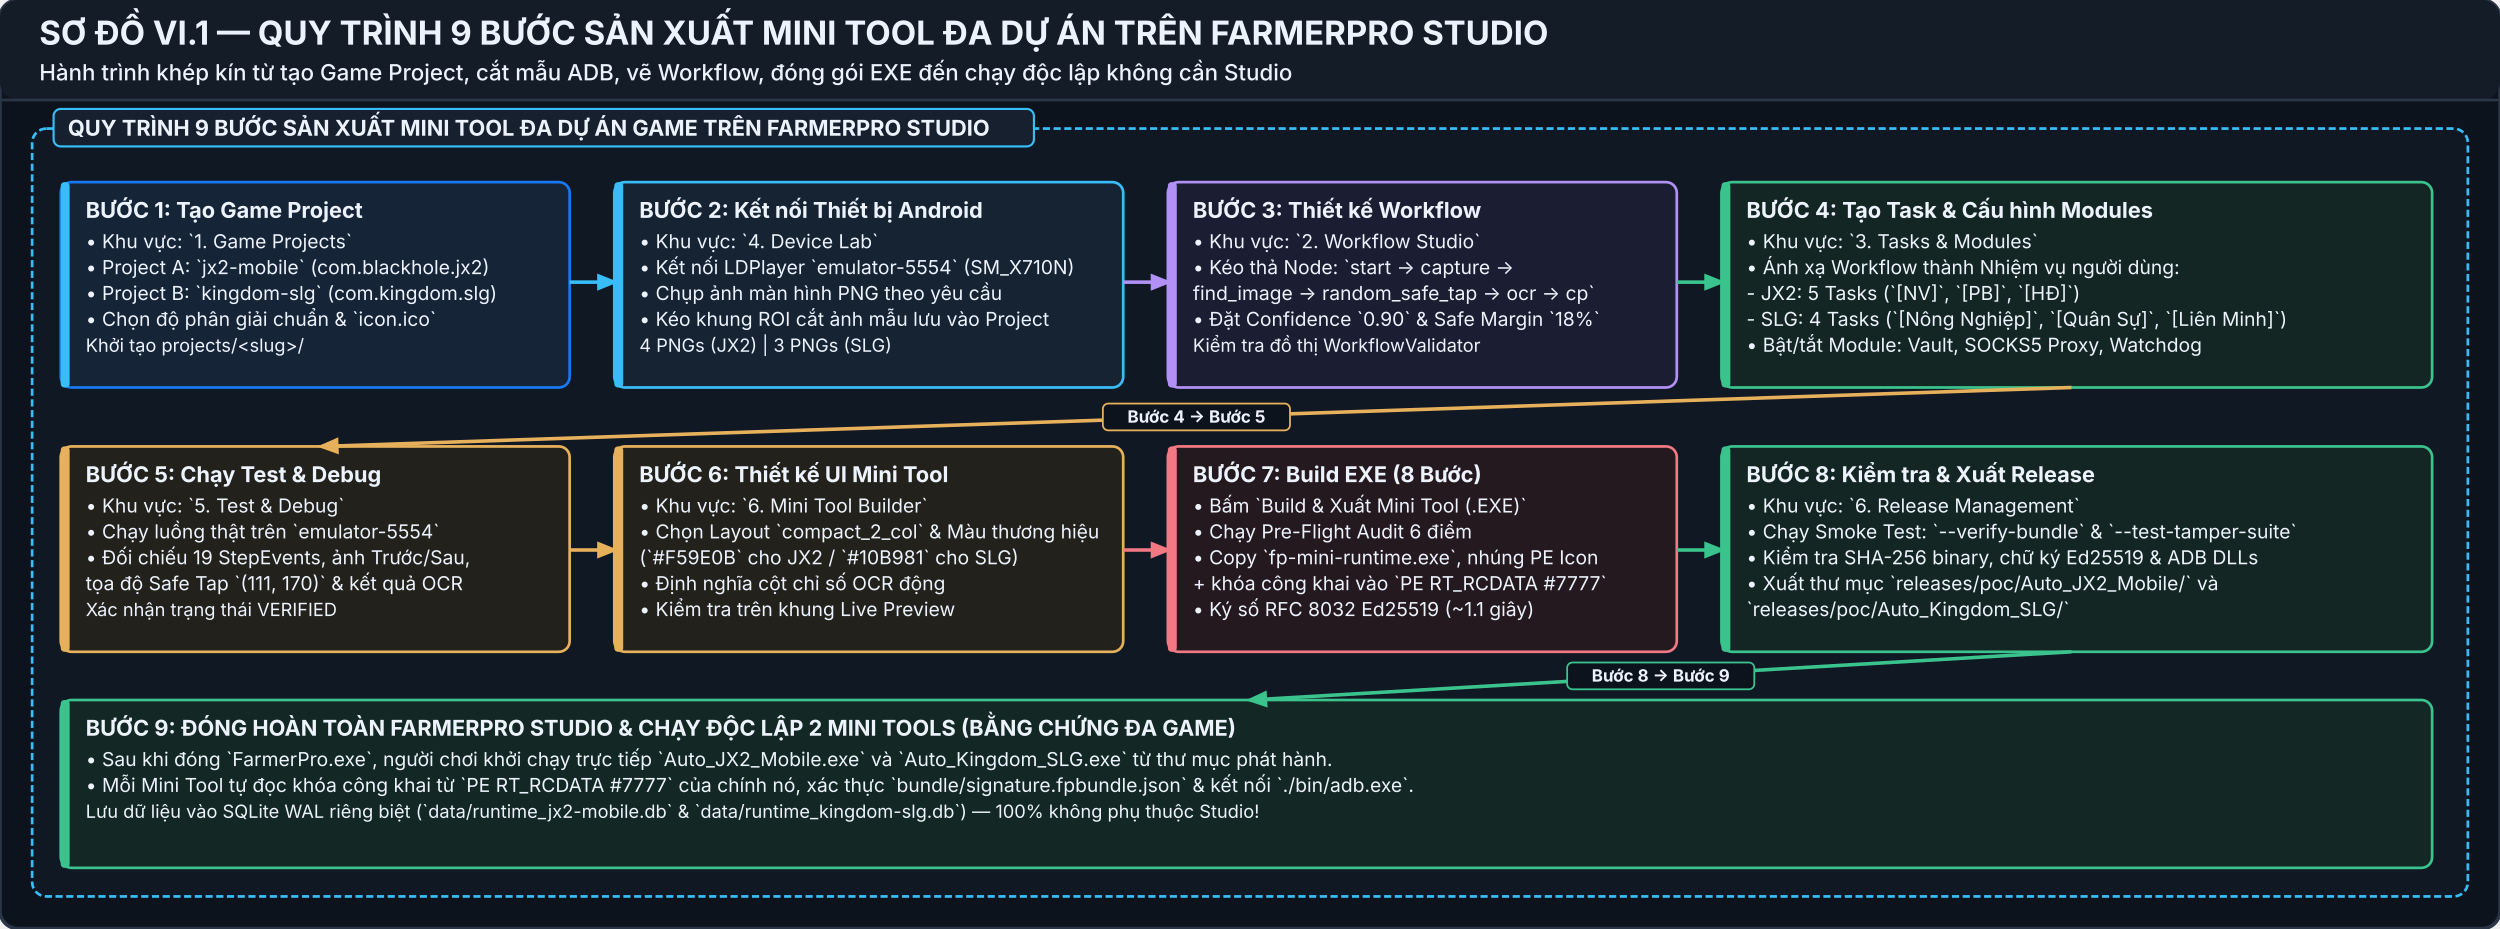
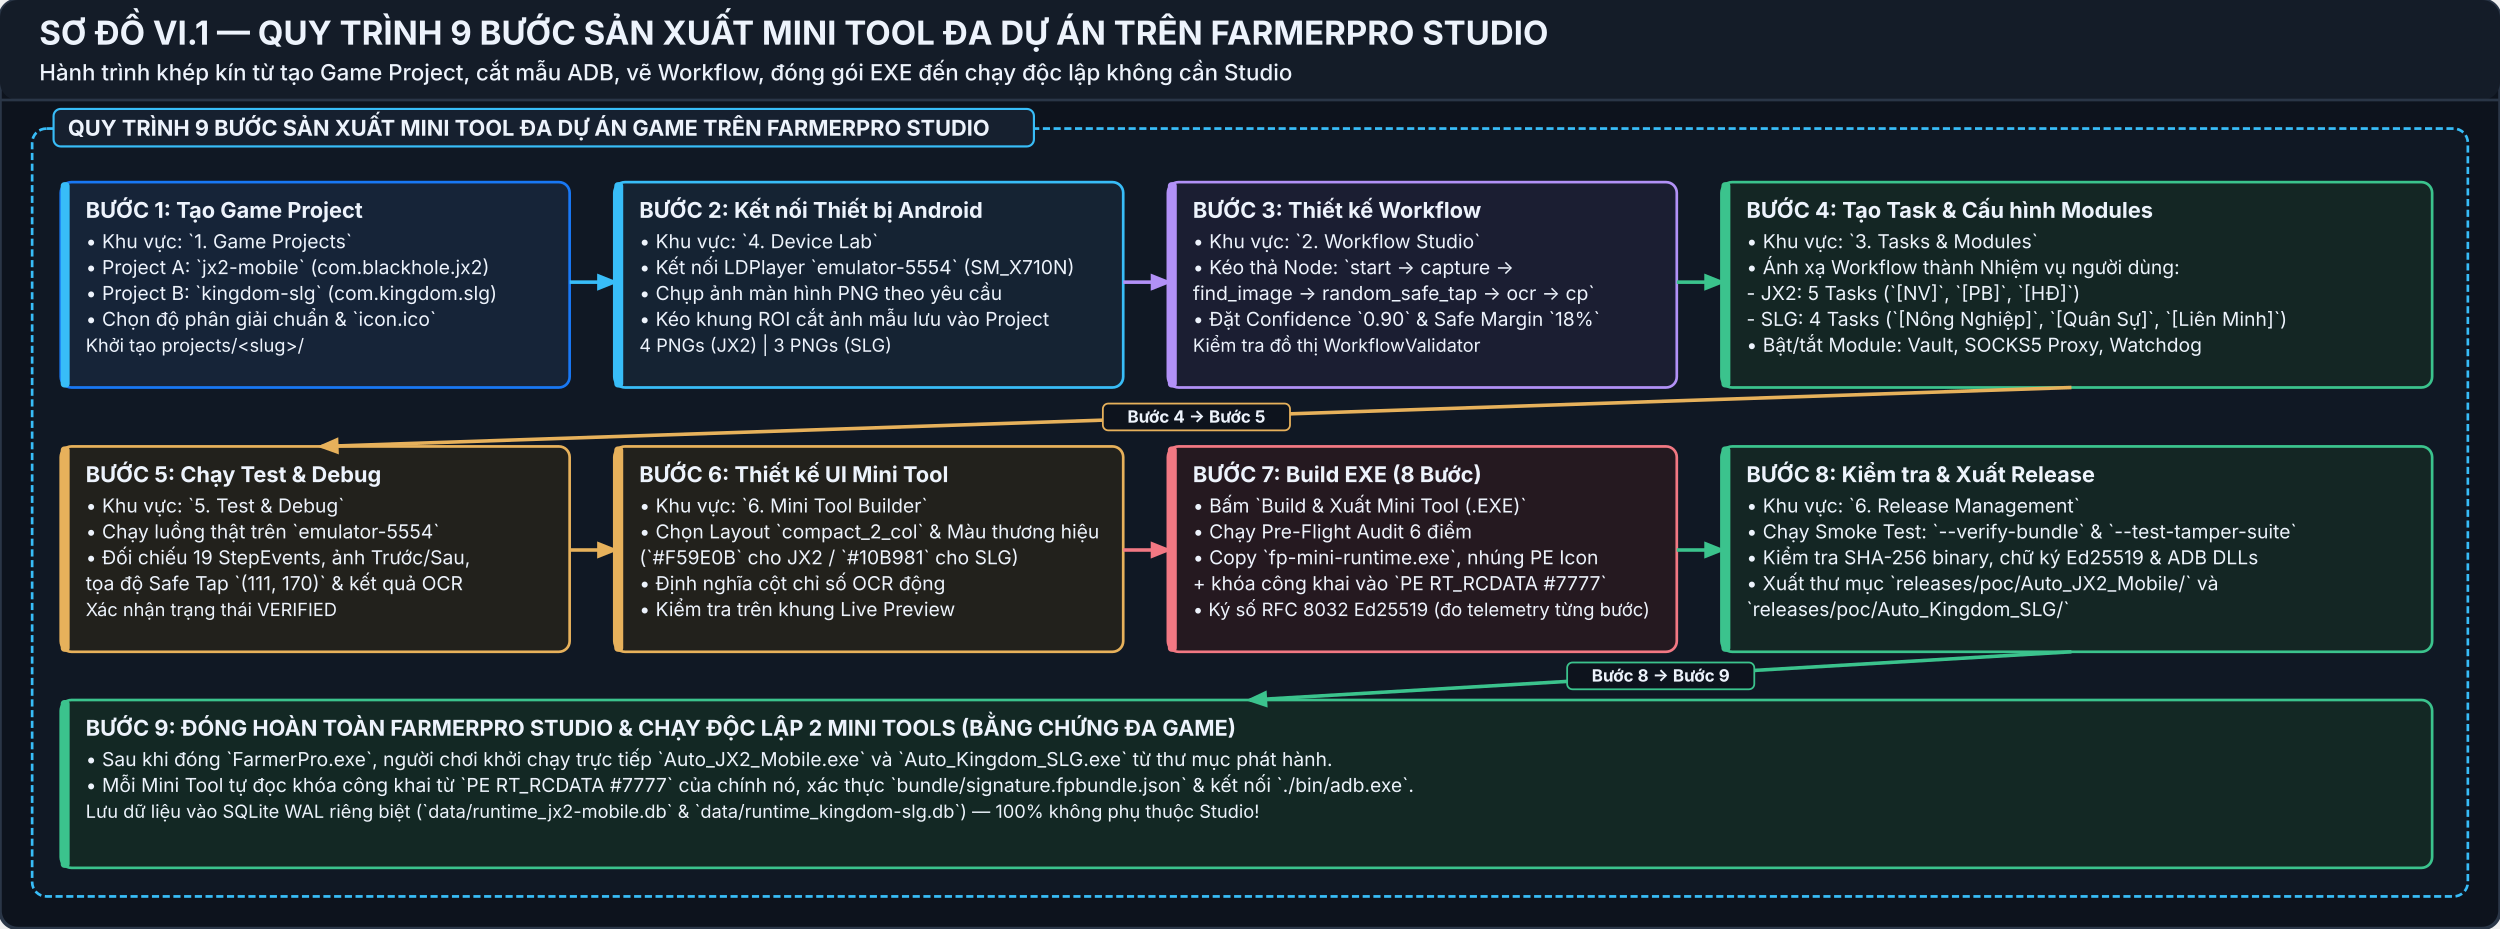
<svg xmlns="http://www.w3.org/2000/svg" viewBox="0 0 1400 520" width="1400" height="520">
  <defs>
    <style>
      text { font-family: 'Segoe UI', Inter, Roboto, Arial, sans-serif; fill: #EDF3FC; }
      .mono { font-family: Consolas, 'Courier New', monospace; }
      .title { font-size: 20px; font-weight: 700; fill: #FFFFFF; }
      .subtitle { font-size: 12.5px; font-weight: 500; fill: #8FA2BC; }
      .zone-title { font-size: 13.5px; font-weight: 700; letter-spacing: 0.4px; }
      .box-title { font-size: 13px; font-weight: 700; fill: #FFFFFF; }
      .box-sub { font-size: 11px; font-weight: 400; fill: #A9B8CC; }
      .box-code { font-family: Consolas, monospace; font-size: 10.5px; fill: #38BDF8; }
      .badge { font-size: 10px; font-weight: 700; }
      .edge-label { font-size: 10px; font-weight: 600; fill: #38BDF8; }
    </style>
    <marker id="arrow-blue" viewBox="0 0 10 10" refX="8" refY="5" markerWidth="6" markerHeight="6" orient="auto-start-reverse">
      <path d="M 0 1 L 10 5 L 0 9 z" fill="#38BDF8" />
    </marker>
    <marker id="arrow-green" viewBox="0 0 10 10" refX="8" refY="5" markerWidth="6" markerHeight="6" orient="auto-start-reverse">
      <path d="M 0 1 L 10 5 L 0 9 z" fill="#3BC38D" />
    </marker>
    <marker id="arrow-amber" viewBox="0 0 10 10" refX="8" refY="5" markerWidth="6" markerHeight="6" orient="auto-start-reverse">
      <path d="M 0 1 L 10 5 L 0 9 z" fill="#E7B15B" />
    </marker>
    <marker id="arrow-red" viewBox="0 0 10 10" refX="8" refY="5" markerWidth="6" markerHeight="6" orient="auto-start-reverse">
      <path d="M 0 1 L 10 5 L 0 9 z" fill="#F27883" />
    </marker>
    <marker id="arrow-purple" viewBox="0 0 10 10" refX="8" refY="5" markerWidth="6" markerHeight="6" orient="auto-start-reverse">
      <path d="M 0 1 L 10 5 L 0 9 z" fill="#B291F7" />
    </marker>
  </defs>
  <rect x="0" y="0" width="1400" height="520" rx="10" fill="#0D131D" stroke="#2A3647" stroke-width="2" />
  <rect x="0" y="0" width="1400" height="56" rx="10" fill="#141C28" />
  <line x1="0" y1="56" x2="1400" y2="56" stroke="#2A3647" stroke-width="1.5" />
  <text x="22" y="25" fill="#FFFFFF" font-family="Segoe UI, Inter, Arial, sans-serif" font-size="18.5" font-weight="700">SƠ ĐỒ VI.1 — QUY TRÌNH 9 BƯỚC SẢN XUẤT MINI TOOL ĐA DỰ ÁN TRÊN FARMERPRO STUDIO</text>
  <text x="22" y="45" fill="#9FB2CC" font-family="Segoe UI, Inter, Arial, sans-serif" font-size="12.5" font-weight="500">Hành trình khép kín từ tạo Game Project, cắt mẫu ADB, vẽ Workflow, đóng gói EXE đến chạy độc lập không cần Studio</text>
  <rect x="18" y="72" width="1364" height="430" rx="8" fill="#101824" stroke="#38BDF8" stroke-width="1.5" stroke-dasharray="4,2" />
  <rect x="30" y="61" width="549" height="21" rx="4" fill="#16202F" stroke="#38BDF8" stroke-width="1.2" />
  <text x="38" y="76" fill="#38BDF8" font-family="Segoe UI, Inter, Arial, sans-serif" font-size="12.2" font-weight="700">QUY TRÌNH 9 BƯỚC SẢN XUẤT MINI TOOL ĐA DỰ ÁN GAME TRÊN FARMERPRO STUDIO</text>
  <rect x="34" y="102" width="285" height="115" rx="6" fill="#162438" stroke="#1878F5" stroke-width="1.5" />
  <rect x="34" y="102" width="5" height="115" rx="2" fill="#38BDF8" />
  <text x="48" y="122" fill="#FFFFFF" font-family="Segoe UI, Inter, Arial, sans-serif" font-size="12.2" font-weight="700">BƯỚC 1: Tạo Game Project</text>
  <text x="48" y="139" fill="#CAD5E2" font-family="Segoe UI, Inter, Arial, sans-serif" font-size="10.8">• Khu vực: `1. Game Projects`</text>
  <text x="48" y="153.5" fill="#CAD5E2" font-family="Segoe UI, Inter, Arial, sans-serif" font-size="10.8">• Project A: `jx2-mobile` (com.blackhole.jx2)</text>
  <text x="48" y="168.0" fill="#CAD5E2" font-family="Segoe UI, Inter, Arial, sans-serif" font-size="10.8">• Project B: `kingdom-slg` (com.kingdom.slg)</text>
  <text x="48" y="182.5" fill="#CAD5E2" font-family="Segoe UI, Inter, Arial, sans-serif" font-size="10.8">• Chọn độ phân giải chuẩn &amp; `icon.ico`</text>
  <text x="48" y="197.0" fill="#38BDF8" font-family="Consolas, monospace" font-size="10.2">Khởi tạo projects/&lt;slug&gt;/</text>
  <rect x="344" y="102" width="285" height="115" rx="6" fill="#152333" stroke="#38BDF8" stroke-width="1.5" />
  <rect x="344" y="102" width="5" height="115" rx="2" fill="#38BDF8" />
  <text x="358" y="122" fill="#FFFFFF" font-family="Segoe UI, Inter, Arial, sans-serif" font-size="12.2" font-weight="700">BƯỚC 2: Kết nối Thiết bị Android</text>
  <text x="358" y="139" fill="#CAD5E2" font-family="Segoe UI, Inter, Arial, sans-serif" font-size="10.8">• Khu vực: `4. Device Lab`</text>
  <text x="358" y="153.5" fill="#CAD5E2" font-family="Segoe UI, Inter, Arial, sans-serif" font-size="10.8">• Kết nối LDPlayer `emulator-5554` (SM_X710N)</text>
  <text x="358" y="168.0" fill="#CAD5E2" font-family="Segoe UI, Inter, Arial, sans-serif" font-size="10.8">• Chụp ảnh màn hình PNG theo yêu cầu</text>
  <text x="358" y="182.5" fill="#CAD5E2" font-family="Segoe UI, Inter, Arial, sans-serif" font-size="10.8">• Kéo khung ROI cắt ảnh mẫu lưu vào Project</text>
  <text x="358" y="197.0" fill="#38BDF8" font-family="Consolas, monospace" font-size="10.2">4 PNGs (JX2) | 3 PNGs (SLG)</text>
  <rect x="654" y="102" width="285" height="115" rx="6" fill="#1B1E32" stroke="#B291F7" stroke-width="1.5" />
  <rect x="654" y="102" width="5" height="115" rx="2" fill="#B291F7" />
  <text x="668" y="122" fill="#FFFFFF" font-family="Segoe UI, Inter, Arial, sans-serif" font-size="12.2" font-weight="700">BƯỚC 3: Thiết kế Workflow</text>
  <text x="668" y="139" fill="#CAD5E2" font-family="Segoe UI, Inter, Arial, sans-serif" font-size="10.8">• Khu vực: `2. Workflow Studio`</text>
  <text x="668" y="153.5" fill="#CAD5E2" font-family="Segoe UI, Inter, Arial, sans-serif" font-size="10.8">• Kéo thả Node: `start -&gt; capture -&gt;</text>
  <text x="668" y="168.0" fill="#CAD5E2" font-family="Segoe UI, Inter, Arial, sans-serif" font-size="10.8">  find_image -&gt; random_safe_tap -&gt; ocr -&gt; cp`</text>
  <text x="668" y="182.5" fill="#CAD5E2" font-family="Segoe UI, Inter, Arial, sans-serif" font-size="10.8">• Đặt Confidence `0.90` &amp; Safe Margin `18%`</text>
  <text x="668" y="197.0" fill="#38BDF8" font-family="Consolas, monospace" font-size="10.2">Kiểm tra đồ thị WorkflowValidator</text>
  <rect x="964" y="102" width="398" height="115" rx="6" fill="#142624" stroke="#3BC38D" stroke-width="1.5" />
  <rect x="964" y="102" width="5" height="115" rx="2" fill="#3BC38D" />
  <text x="978" y="122" fill="#FFFFFF" font-family="Segoe UI, Inter, Arial, sans-serif" font-size="12.2" font-weight="700">BƯỚC 4: Tạo Task &amp; Cấu hình Modules</text>
  <text x="978" y="139" fill="#CAD5E2" font-family="Segoe UI, Inter, Arial, sans-serif" font-size="10.8">• Khu vực: `3. Tasks &amp; Modules`</text>
  <text x="978" y="153.5" fill="#CAD5E2" font-family="Segoe UI, Inter, Arial, sans-serif" font-size="10.8">• Ánh xạ Workflow thành Nhiệm vụ người dùng:</text>
  <text x="978" y="168.0" fill="#CAD5E2" font-family="Segoe UI, Inter, Arial, sans-serif" font-size="10.8">  - JX2: 5 Tasks (`[NV]`, `[PB]`, `[HĐ]`)</text>
  <text x="978" y="182.5" fill="#CAD5E2" font-family="Segoe UI, Inter, Arial, sans-serif" font-size="10.8">  - SLG: 4 Tasks (`[Nông Nghiệp]`, `[Quân Sự]`, `[Liên Minh]`)</text>
  <text x="978" y="197.0" fill="#CAD5E2" font-family="Segoe UI, Inter, Arial, sans-serif" font-size="10.8">• Bật/tắt Module: Vault, SOCKS5 Proxy, Watchdog</text>
  <rect x="34" y="250" width="285" height="115" rx="6" fill="#22211C" stroke="#E7B15B" stroke-width="1.5" />
  <rect x="34" y="250" width="5" height="115" rx="2" fill="#E7B15B" />
  <text x="48" y="270" fill="#FFFFFF" font-family="Segoe UI, Inter, Arial, sans-serif" font-size="12.2" font-weight="700">BƯỚC 5: Chạy Test &amp; Debug</text>
  <text x="48" y="287" fill="#CAD5E2" font-family="Segoe UI, Inter, Arial, sans-serif" font-size="10.8">• Khu vực: `5. Test &amp; Debug`</text>
  <text x="48" y="301.5" fill="#CAD5E2" font-family="Segoe UI, Inter, Arial, sans-serif" font-size="10.8">• Chạy luồng thật trên `emulator-5554`</text>
  <text x="48" y="316.0" fill="#CAD5E2" font-family="Segoe UI, Inter, Arial, sans-serif" font-size="10.8">• Đối chiếu 19 StepEvents, ảnh Trước/Sau,</text>
  <text x="48" y="330.5" fill="#CAD5E2" font-family="Segoe UI, Inter, Arial, sans-serif" font-size="10.8">  tọa độ Safe Tap `(111, 170)` &amp; kết quả OCR</text>
  <text x="48" y="345.0" fill="#38BDF8" font-family="Consolas, monospace" font-size="10.2">Xác nhận trạng thái VERIFIED</text>
  <rect x="344" y="250" width="285" height="115" rx="6" fill="#22211C" stroke="#E7B15B" stroke-width="1.5" />
  <rect x="344" y="250" width="5" height="115" rx="2" fill="#E7B15B" />
  <text x="358" y="270" fill="#FFFFFF" font-family="Segoe UI, Inter, Arial, sans-serif" font-size="12.2" font-weight="700">BƯỚC 6: Thiết kế UI Mini Tool</text>
  <text x="358" y="287" fill="#CAD5E2" font-family="Segoe UI, Inter, Arial, sans-serif" font-size="10.8">• Khu vực: `6. Mini Tool Builder`</text>
  <text x="358" y="301.5" fill="#CAD5E2" font-family="Segoe UI, Inter, Arial, sans-serif" font-size="10.76">• Chọn Layout `compact_2_col` &amp; Màu thương hiệu</text>
  <text x="358" y="316.0" fill="#CAD5E2" font-family="Segoe UI, Inter, Arial, sans-serif" font-size="10.8">  (`#F59E0B` cho JX2 / `#10B981` cho SLG)</text>
  <text x="358" y="330.5" fill="#CAD5E2" font-family="Segoe UI, Inter, Arial, sans-serif" font-size="10.8">• Định nghĩa cột chỉ số OCR động</text>
  <text x="358" y="345.0" fill="#CAD5E2" font-family="Segoe UI, Inter, Arial, sans-serif" font-size="10.8">• Kiểm tra trên khung Live Preview</text>
  <rect x="654" y="250" width="285" height="115" rx="6" fill="#251920" stroke="#F27883" stroke-width="1.5" />
  <rect x="654" y="250" width="5" height="115" rx="2" fill="#F27883" />
  <text x="668" y="270" fill="#FFFFFF" font-family="Segoe UI, Inter, Arial, sans-serif" font-size="12.2" font-weight="700">BƯỚC 7: Build EXE (8 Bước)</text>
  <text x="668" y="287" fill="#CAD5E2" font-family="Segoe UI, Inter, Arial, sans-serif" font-size="10.8">• Bấm `Build &amp; Xuất Mini Tool (.EXE)`</text>
  <text x="668" y="301.5" fill="#CAD5E2" font-family="Segoe UI, Inter, Arial, sans-serif" font-size="10.8">• Chạy Pre-Flight Audit 6 điểm</text>
  <text x="668" y="316.0" fill="#CAD5E2" font-family="Segoe UI, Inter, Arial, sans-serif" font-size="10.8">• Copy `fp-mini-runtime.exe`, nhúng PE Icon</text>
  <text x="668" y="330.5" fill="#CAD5E2" font-family="Segoe UI, Inter, Arial, sans-serif" font-size="10.8">  + khóa công khai vào `PE RT_RCDATA #7777`</text>
-   <text x="668" y="345.0" fill="#CAD5E2" font-family="Segoe UI, Inter, Arial, sans-serif" font-size="10.8">• Ký số RFC 8032 Ed25519 (~1.1 giây)</text>
+   <text x="668" y="345.0" fill="#CAD5E2" font-family="Segoe UI, Inter, Arial, sans-serif" font-size="10.32">• Ký số RFC 8032 Ed25519 (đo telemetry từng bước)</text>
  <rect x="964" y="250" width="398" height="115" rx="6" fill="#142624" stroke="#3BC38D" stroke-width="1.5" />
  <rect x="964" y="250" width="5" height="115" rx="2" fill="#3BC38D" />
  <text x="978" y="270" fill="#FFFFFF" font-family="Segoe UI, Inter, Arial, sans-serif" font-size="12.2" font-weight="700">BƯỚC 8: Kiểm tra &amp; Xuất Release</text>
  <text x="978" y="287" fill="#CAD5E2" font-family="Segoe UI, Inter, Arial, sans-serif" font-size="10.8">• Khu vực: `6. Release Management`</text>
  <text x="978" y="301.5" fill="#CAD5E2" font-family="Segoe UI, Inter, Arial, sans-serif" font-size="10.8">• Chạy Smoke Test: `--verify-bundle` &amp; `--test-tamper-suite`</text>
  <text x="978" y="316.0" fill="#CAD5E2" font-family="Segoe UI, Inter, Arial, sans-serif" font-size="10.8">• Kiểm tra SHA-256 binary, chữ ký Ed25519 &amp; ADB DLLs</text>
  <text x="978" y="330.5" fill="#CAD5E2" font-family="Segoe UI, Inter, Arial, sans-serif" font-size="10.8">• Xuất thư mục `releases/poc/Auto_JX2_Mobile/` và</text>
  <text x="978" y="345.0" fill="#CAD5E2" font-family="Segoe UI, Inter, Arial, sans-serif" font-size="10.8">  `releases/poc/Auto_Kingdom_SLG/`</text>
  <rect x="34" y="392" width="1328" height="94" rx="6" fill="#132824" stroke="#3BC38D" stroke-width="1.5" />
  <rect x="34" y="392" width="5" height="94" rx="2" fill="#3BC38D" />
  <text x="48" y="412" fill="#FFFFFF" font-family="Segoe UI, Inter, Arial, sans-serif" font-size="12.2" font-weight="700">BƯỚC 9: ĐÓNG HOÀN TOÀN FARMERPRO STUDIO &amp; CHẠY ĐỘC LẬP 2 MINI TOOLS (BẰNG CHỨNG ĐA GAME)</text>
  <text x="48" y="429" fill="#CAD5E2" font-family="Segoe UI, Inter, Arial, sans-serif" font-size="10.8">• Sau khi đóng `FarmerPro.exe`, người chơi khởi chạy trực tiếp `Auto_JX2_Mobile.exe` và `Auto_Kingdom_SLG.exe` từ thư mục phát hành.</text>
  <text x="48" y="443.5" fill="#CAD5E2" font-family="Segoe UI, Inter, Arial, sans-serif" font-size="10.8">• Mỗi Mini Tool tự đọc khóa công khai từ `PE RT_RCDATA #7777` của chính nó, xác thực `bundle/signature.fpbundle.json` &amp; kết nối `./bin/adb.exe`.</text>
  <text x="48" y="458.0" fill="#38BDF8" font-family="Consolas, monospace" font-size="10.2">Lưu dữ liệu vào SQLite WAL riêng biệt (`data/runtime_jx2-mobile.db` &amp; `data/runtime_kingdom-slg.db`) — 100% không phụ thuộc Studio!</text>
  <line x1="319" y1="158" x2="344" y2="158" stroke="#38BDF8" stroke-width="2" marker-end="url(#arrow-blue)" />
  <line x1="629" y1="158" x2="654" y2="158" stroke="#B291F7" stroke-width="2" marker-end="url(#arrow-purple)" />
  <line x1="939" y1="158" x2="964" y2="158" stroke="#3BC38D" stroke-width="2" marker-end="url(#arrow-green)" />
  <line x1="1160" y1="217" x2="180" y2="250" stroke="#E7B15B" stroke-width="2" marker-end="url(#arrow-amber)" />
  <rect x="617.6" y="226.0" width="104.8" height="15.0" rx="3" fill="#0D131D" stroke="#E7B15B" stroke-width="1" />
  <text x="670.0" y="236.7" text-anchor="middle" fill="#E7B15B" font-family="Segoe UI, Inter, Arial, sans-serif" font-size="9.5" font-weight="700">Bước 4 -&gt; Bước 5</text>
  <line x1="319" y1="308" x2="344" y2="308" stroke="#E7B15B" stroke-width="2" marker-end="url(#arrow-amber)" />
  <line x1="629" y1="308" x2="654" y2="308" stroke="#F27883" stroke-width="2" marker-end="url(#arrow-red)" />
  <line x1="939" y1="308" x2="964" y2="308" stroke="#3BC38D" stroke-width="2" marker-end="url(#arrow-green)" />
  <line x1="1160" y1="365" x2="700" y2="392" stroke="#3BC38D" stroke-width="2" marker-end="url(#arrow-green)" />
  <rect x="877.6" y="371.0" width="104.8" height="15.0" rx="3" fill="#0D131D" stroke="#3BC38D" stroke-width="1" />
  <text x="930.0" y="381.7" text-anchor="middle" fill="#3BC38D" font-family="Segoe UI, Inter, Arial, sans-serif" font-size="9.5" font-weight="700">Bước 8 -&gt; Bước 9</text>
</svg>
